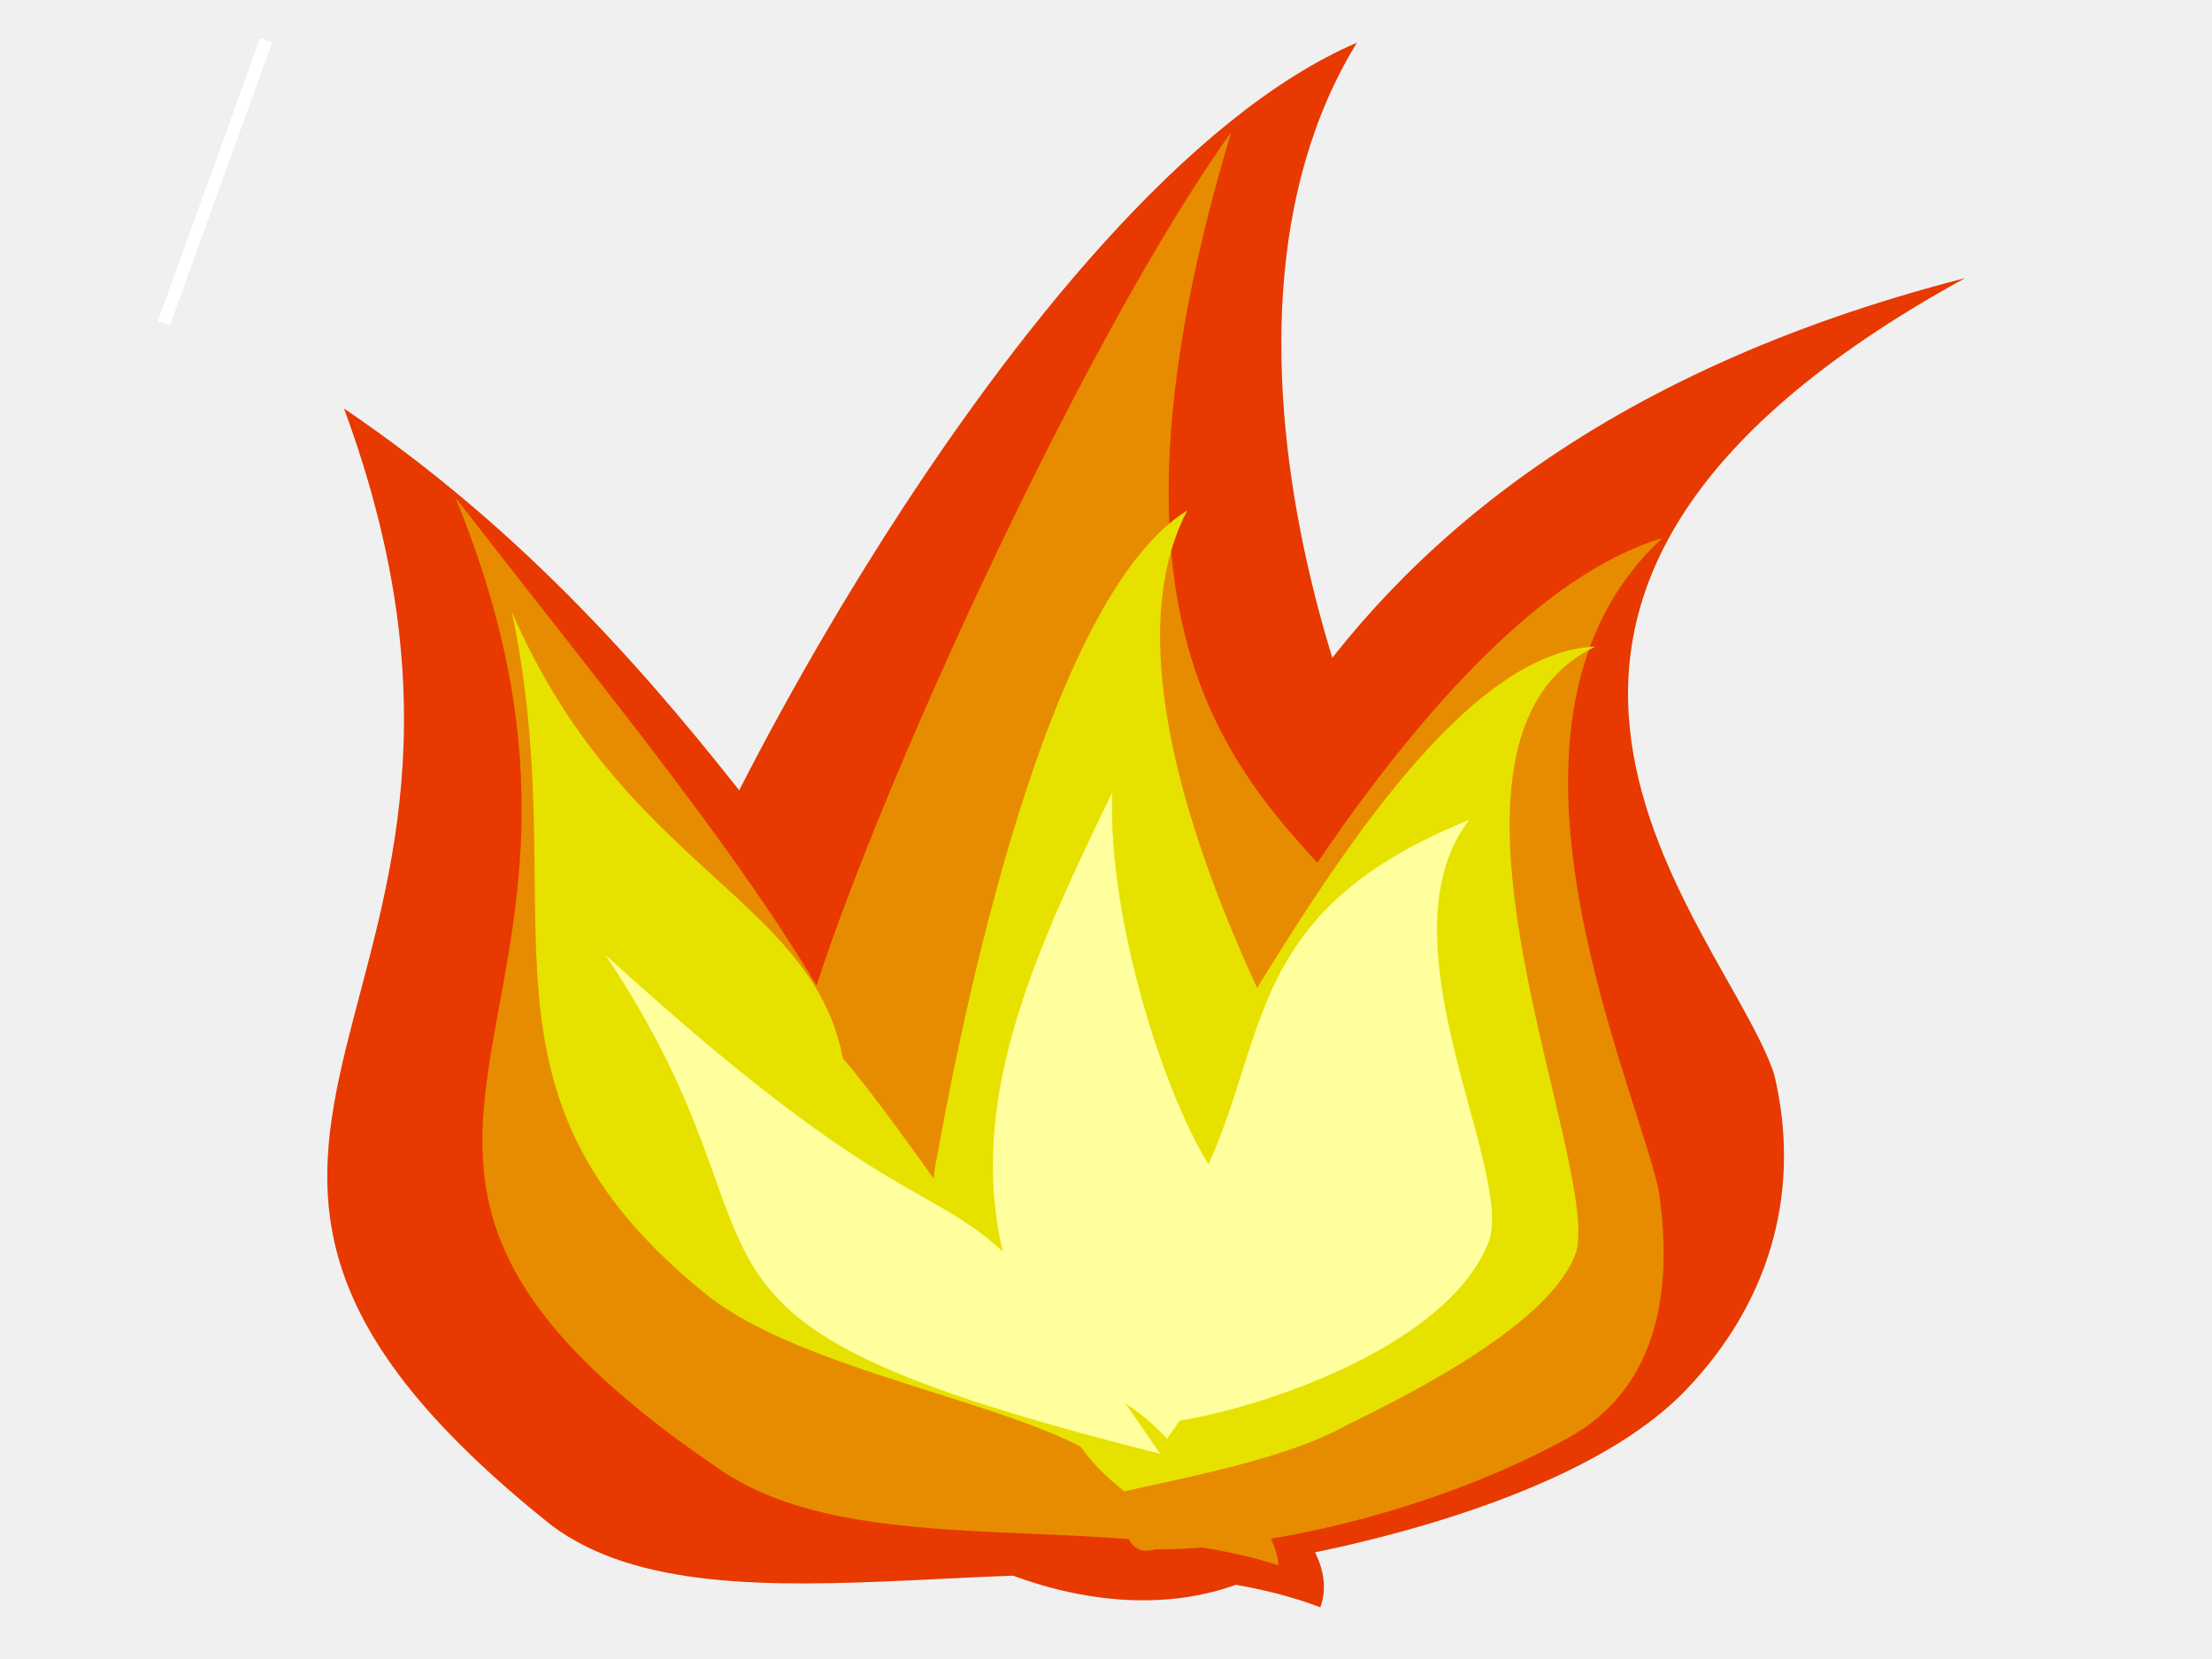
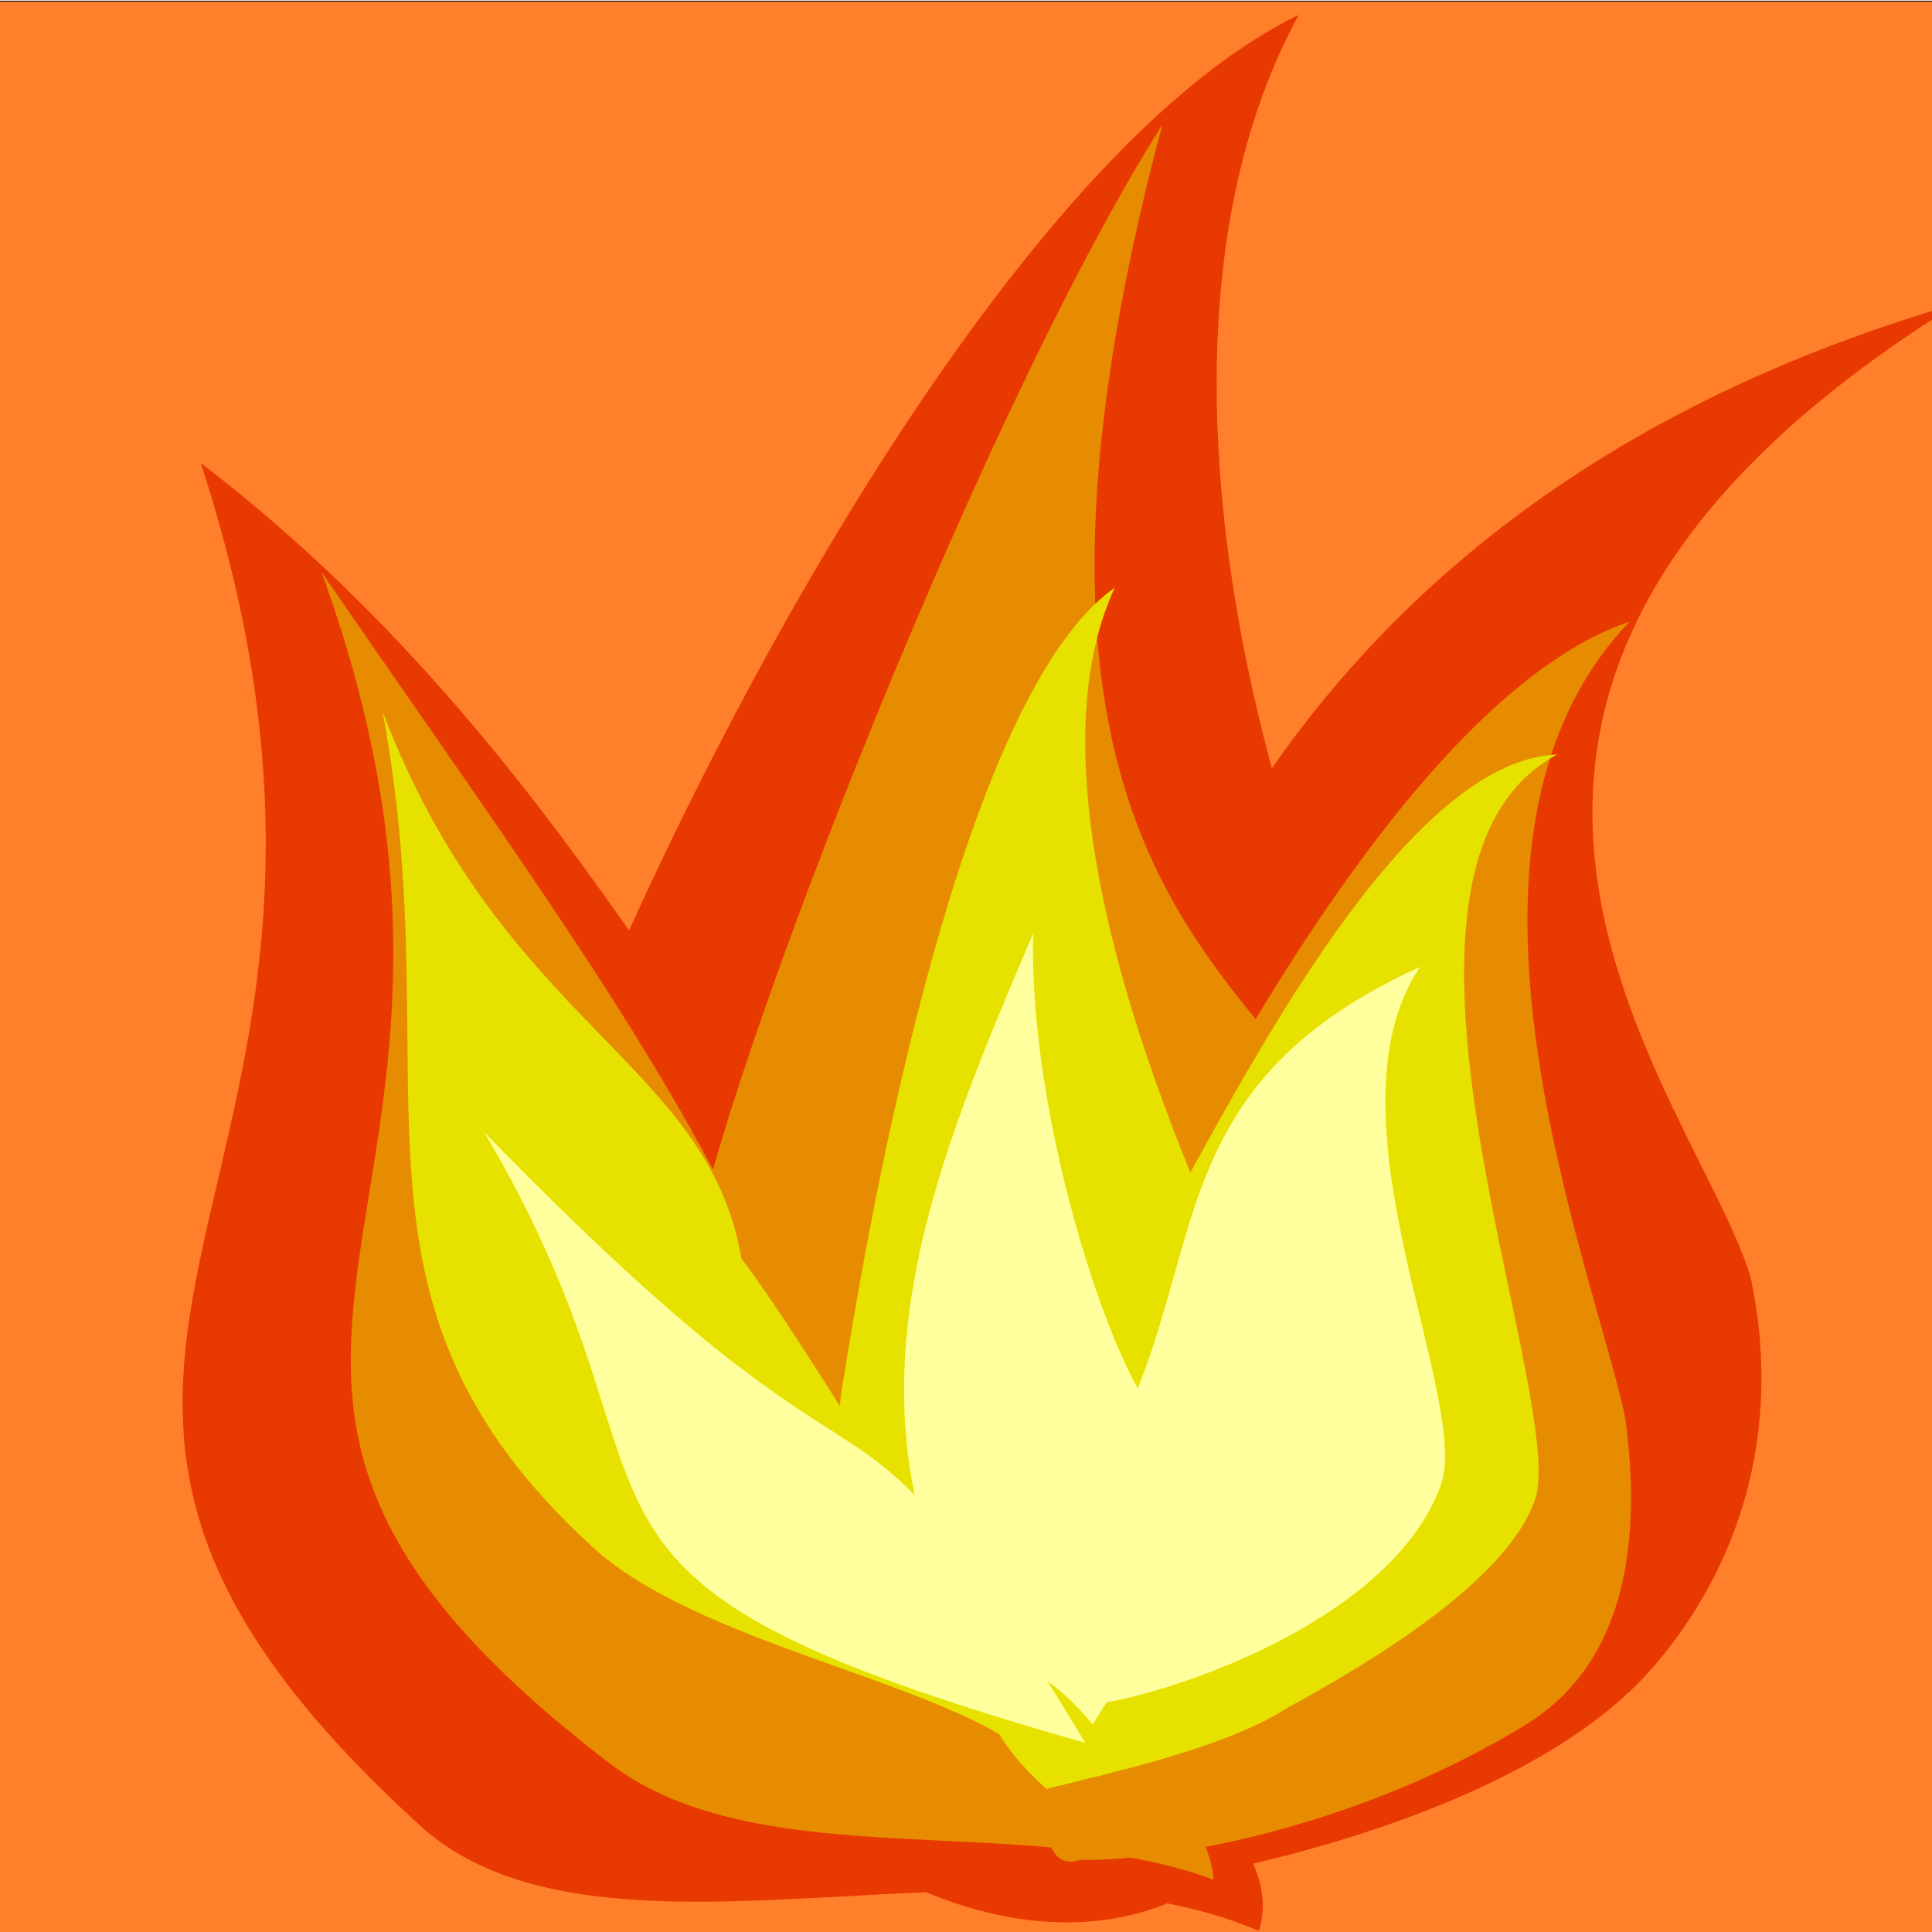
- <svg xmlns="http://www.w3.org/2000/svg" width="1600" height="1200">
-   <g>
-     <path transform="rotate(12.3389 855.589 586.458)" fill="#e73900" fill-rule="evenodd" stroke-width="1pt" id="path2041" d="m816.696,1145.77c2.231,-65.72 -135.082,-94.24 -190.315,-145.56c-91.477,-39.21 -120.454,-100.236 -122.473,-160.332c-7.435,-96.111 140.486,-669.188 355.986,-823.097c-82.585,236.34 122.439,551.159 249.106,655.308c85.71,80.922 117.94,174.093 87.06,265.771c-15.17,73.14 -119.78,117.09 -176.37,182.69c-56.612,39.51 -133.652,43.26 -202.994,25.22z" />
-     <rect transform="rotate(19.8923 155.52 131.441)" id="svg_8" height="217.806" width="9.25" y="22.537" x="150.895" stroke-linecap="null" stroke-linejoin="null" stroke-dasharray="null" stroke-width="1pt" fill="#ffffff" />
-     <path transform="rotate(-8.3519 557.493 735.589)" fill="#e73900" fill-rule="evenodd" stroke-width="1pt" id="path2043" d="m347.464,1076.672c-312.587,-334.094 64.848,-363.932 -31.426,-821.323c236.11,215.78 302.028,480.458 401.152,558.742c68.411,61.481 102.15,135.693 92.952,211.939c-0.927,60.343 108.614,133.463 78.661,189.799c-159.272,-88.809 -433.224,-30.926 -541.338,-139.158l0,0z">Camp Manatoc</path>
-     <path transform="rotate(4.53346 1096.02 666.727)" fill="#e73900" fill-rule="evenodd" stroke-width="1pt" id="path2063" d="m886.914,1156.515c26.951,-54.11 -26.384,-139.878 -43.179,-190.063c-45.566,-45.189 -41.163,-99.752 -19.215,-149.795c32.308,-80.619 37.642,-461.061 559.017,-639.717c-404.353,265.402 -135.861,481.095 -92.09,584.955c25.572,78.93 12.5,161.197 -45.166,232.18c-79.614,98 -292.179,152.012 -359.367,162.441z" />
-     <path transform="rotate(7.67647 844.424 594.257)" fill="#e78c00" fill-rule="evenodd" stroke-width="1pt" id="path1305" d="m817.592,1076.511c1.538,-57.199 -93.134,-82.013 -131.216,-126.684c-63.07,-34.122 -83.048,-87.233 -84.44,-139.535c-5.126,-83.647 120.696,-525.893 221.603,-716.351c-68.858,431.728 108.253,479.68 195.586,570.322c59.097,70.427 81.314,151.515 60.028,231.303c-10.459,63.657 -55.542,121.679 -94.56,178.773c-39.031,34.384 -119.191,17.87 -167,2.172z" />
-     <path transform="rotate(-10.8689 591.698 752.905)" fill="#e78c00" fill-rule="evenodd" stroke-width="1pt" id="path2061" d="m464.059,1044.549c-297.293,-297.594 26.633,-318.319 -55.816,-727.022c97.918,192.641 179.114,337.358 214.769,474.143c52.764,48.301 235.08,343.157 224.153,396.614c-114.899,-63.776 -297.502,-58.045 -383.105,-143.735z">Camp Manatoc</path>
-     <path transform="rotate(-11.5239 564.52 752.521)" fill="#e7e100" fill-rule="evenodd" stroke-width="1pt" id="path2051" d="m475.197,921.826c-149.237,-180.501 -37.786,-286.479 -39.121,-511.926c41.256,197.31 171.746,245.928 170.07,364.455c21.557,35.456 134.433,288.297 124.995,320.787c-50.189,-51.22 -199.401,-104.927 -255.944,-173.316z" />
-     <path transform="rotate(9.20332 1026.37 757.21)" fill="#e78c00" fill-rule="evenodd" stroke-width="1pt" id="path2045" d="m853.183,997.29c-36.7,-36.78 -33.154,-81.189 -15.476,-121.92c26.021,-65.616 140.35,-430.337 303.676,-509.665c-117.949,149.931 37.148,380.56 72.403,465.093c20.597,64.242 26.357,140.23 -36.378,188.974c-94.772,73.637 -214.398,116.521 -281.436,126.802c-42.616,20.217 -29.26,-108.438 -42.787,-149.285z" />
-     <path transform="rotate(10.5184 849.738 716.641)" fill="#e7e100" fill-rule="evenodd" stroke-width="1pt" id="path1310" d="m823.995,1046.011c3.031,-38.14 -53.634,-56.444 -75.161,-86.952c-37.105,-23.93 -47.311,-59.74 -46.238,-94.664c-0.054,-55.909 -2.62,-404.416 92.652,-491.054c-42.17,136.195 116.636,339.221 166.428,401.314c33.357,48.083 43.897,102.598 28.03,155.443c-8.696,42.284 -38.241,80.168 -64.062,117.544c-25,22.223 -73.145,9.725 -101.649,-1.631z">goes brighter</path>
-     <path transform="rotate(13.464 992.829 775.41)" fill="#e7e100" fill-rule="evenodd" stroke-width="1pt" id="path2047" d="m828.723,1063.083c26.781,-30.569 -6.419,-66.76 -3.97,-100.081c-14.104,-33.625 0.7,-67.158 23.873,-95.783c35.697,-46.478 98.428,-391.88 229.296,-428.6c-120.472,97.564 88.73,358.425 88.49,428.457c-4.304,52.307 -85.944,123.001 -132.3,161.039c-33.917,31.917 -101.039,62.589 -145.391,84.088c-34.012,-16.114 -44.675,-29.13 -59.998,-49.119z" />
-     <path transform="rotate(11.4502 820.824 806.284)" fill="#ffff9e" fill-rule="evenodd" stroke-width="1pt" id="path2049" d="m775.913,971.595c-85.571,-117.133 -53.824,-247.81 -17.434,-390.342c16.577,96.711 85.632,214.071 124.669,252.557c26.942,30.225 40.229,66.709 36.607,104.194c-0.365,29.667 -17.694,65.613 -29.491,93.31c-62.725,-43.663 -71.773,-6.511 -114.352,-59.72z" />
-     <path transform="rotate(7.95645 963.934 813.09)" fill="#ffff9e" fill-rule="evenodd" stroke-width="1pt" id="path2065" d="m849.518,922.422c78.919,-132.528 0.793,-236.862 181.667,-340.83c-54.013,96.386 69.52,248.578 56.078,301.352c-22.605,88.749 -178.706,154.804 -218.166,161.644c9.401,-72.978 -53.023,-59.129 -19.579,-122.166z" />
-     <path transform="rotate(-21.3288 638.532 871.106)" fill="#ffff9e" fill-rule="evenodd" stroke-width="1pt" id="path2067" d="m517.289,630.067c176.424,356.684 172.525,176.607 242.485,482.077c-333.472,-237.36 -183.806,-215.935 -242.485,-482.077z" />
-     <text transform="rotate(-0.225035 119.591 25.2803) matrix(4.79899 0 0 1.20895 -281.125 19.2355)" xml:space="preserve" text-anchor="middle" font-family="Arial" font-size="24" id="svg_1" y="12.971" x="83.679" stroke-linecap="null" stroke-linejoin="null" stroke-dasharray="null" stroke-width="0" fill="#000000" />
-     <text xml:space="preserve" text-anchor="middle" font-family="Arial" font-size="24" id="svg_4" y="19.147" x="-206.147" stroke-linecap="null" stroke-linejoin="null" stroke-dasharray="null" stroke-width="0" fill="#000000" />
+ <svg xmlns="http://www.w3.org/2000/svg" width="400" height="400" id="svg3140" version="1.1">
+   <defs id="defs3149" />
+   <g id="g3142">
+     <rect fill="#000000" stroke="#000000" stroke-width="6" stroke-dasharray="null" stroke-linejoin="null" stroke-linecap="null" x="2.425" y="3.164" width="400" height="400" id="svg_9" />
  </g>
+   <path style="fill:#ff7f2a" d="m -0.291,202.904 0,-202.542 202.542,0 202.542,0 0,202.542 0,202.542 -202.542,0 -202.542,0 0,-202.542 z" id="path3153" />
+   <path style="fill:#ff7f2a" d="m -0.291,202.904 0,-202.542 202.542,0 202.542,0 0,202.542 0,202.542 -202.542,0 -202.542,0 0,-202.542 z" id="path3155" />
+   <g id="g3190" transform="matrix(0.3102268,0,0,0.3504934,-35.62911,-7.709111)">
+     <path d="M 816.696,1145.77 C 818.927,1080.05 681.614,1051.53 626.381,1000.21 534.904,961 505.927,899.974 503.908,839.878 496.473,743.767 644.394,170.69 859.894,16.781 777.309,253.121 982.333,567.94 1109,672.089 c 85.71,80.922 117.94,174.093 87.06,265.771 C 1180.89,1011 1076.28,1054.95 1019.69,1120.55 c -56.612,39.51 -133.652,43.26 -202.994,25.22 z" id="path2041" transform="matrix(0.9769007,0.2136937,-0.2136937,0.9769007,145.0859,-169.2872)" style="fill:#e73900;fill-rule:evenodd;stroke-width:1pt" />
+     <rect stroke-linejoin="null" stroke-linecap="null" x="150.895" y="22.537" width="9.25" height="217.806" id="svg_8" transform="matrix(0.9403339,0.3402532,-0.3402532,0.9403339,54.0025,-45.0736)" style="fill:#ffffff;stroke-width:1pt;stroke-dasharray:none" />
+     <path d="M 347.464,1076.672 C 34.877,742.578 412.312,712.74 316.037,255.349 c 236.11,215.78 302.028,480.458 401.152,558.742 68.411,61.481 102.15,135.692 92.952,211.939 -0.927,60.343 108.614,133.463 78.661,189.799 -159.272,-88.809 -433.224,-30.926 -541.338,-139.158 l 0,0 z" id="path2043" transform="matrix(0.9893946,-0.1452525,0.1452525,0.9893946,-100.9337,88.77844)" style="fill:#e73900;fill-rule:evenodd;stroke-width:1pt">Camp Manatoc</path>
+     <path d="M 886.914,1156.515 C 913.865,1102.405 860.53,1016.637 843.734,966.451 798.168,921.262 802.571,866.699 824.519,816.657 856.827,736.038 862.161,355.595 1383.536,176.939 979.183,442.341 1247.675,658.034 1291.447,761.894 c 25.572,78.93 12.499,161.197 -45.166,232.18 -79.614,98 -292.179,152.012 -359.367,162.441 z" id="path2063" transform="matrix(0.9968713,0.07904127,-0.07904127,0.9968713,56.12802,-84.54485)" style="fill:#e73900;fill-rule:evenodd;stroke-width:1pt" />
+     <path d="M 817.592,1076.511 C 819.13,1019.312 724.458,994.498 686.376,949.827 623.306,915.705 603.328,862.594 601.936,810.292 596.81,726.645 722.632,284.399 823.539,93.941 754.681,525.668 931.792,573.621 1019.125,664.263 c 59.097,70.427 81.314,151.515 60.028,231.303 -10.459,63.657 -55.542,121.679 -94.56,178.773 -39.031,34.384 -119.191,17.87 -167,2.172 z" id="path1305" transform="matrix(0.9910381,0.1335792,-0.1335792,0.9910381,86.94798,-107.4718)" style="fill:#e78c00;fill-rule:evenodd;stroke-width:1pt" />
+     <path d="M 464.059,1044.549 C 166.766,746.956 490.693,726.231 408.243,317.527 506.161,510.168 587.357,654.885 623.011,791.67 675.775,839.971 858.091,1134.826 847.164,1188.284 732.265,1124.508 549.662,1130.239 464.059,1044.549 z" id="path2061" transform="matrix(0.9820612,-0.1885624,0.1885624,0.9820612,-131.3552,125.0782)" style="fill:#e78c00;fill-rule:evenodd;stroke-width:1pt">Camp Manatoc</path>
+     <path d="M 475.197,921.826 C 325.96,741.325 437.411,635.347 436.076,409.9 c 41.256,197.31 171.746,245.928 170.07,364.455 21.557,35.456 134.433,288.297 124.995,320.787 -50.189,-51.22 -199.401,-104.927 -255.944,-173.316 z" id="path2051" transform="matrix(0.9798415,-0.1997767,0.1997767,0.9798415,-138.9562,127.9477)" style="fill:#e7e100;fill-rule:evenodd;stroke-width:1pt" />
+     <path d="M 853.183,997.29 C 816.483,960.51 820.029,916.1 837.706,875.37 863.728,809.754 978.056,445.033 1141.382,365.705 c -117.949,149.931 37.148,380.56 72.403,465.093 20.597,64.242 26.357,140.23 -36.378,188.974 -94.772,73.637 -214.399,116.521 -281.436,126.802 -42.616,20.217 -29.26,-108.438 -42.787,-149.285 z" id="path2045" transform="matrix(0.987127,0.1599384,-0.1599384,0.987127,134.3194,-154.4084)" style="fill:#e78c00;fill-rule:evenodd;stroke-width:1pt" />
+     <path d="m 823.995,1046.011 c 3.031,-38.14 -53.634,-56.444 -75.161,-86.952 -37.105,-23.93 -47.311,-59.74 -46.238,-94.664 -0.054,-55.909 -2.62,-404.416 92.652,-491.054 -42.17,136.195 116.636,339.221 166.428,401.314 33.357,48.083 43.897,102.598 28.03,155.443 -8.696,42.284 -38.241,80.168 -64.062,117.544 -25,22.223 -73.145,9.725 -101.649,-1.631 z" id="path1310" transform="matrix(0.9831963,0.1825513,-0.1825513,0.9831963,145.1025,-143.0786)" style="fill:#e7e100;fill-rule:evenodd;stroke-width:1pt">goes brighter</path>
+     <path d="m 828.723,1063.083 c 26.781,-30.57 -6.419,-66.76 -3.97,-100.081 -14.104,-33.625 0.7,-67.158 23.873,-95.783 35.697,-46.478 98.428,-391.88 229.296,-428.6 -120.472,97.564 88.73,358.425 88.49,428.457 -4.303,52.307 -85.944,123.001 -132.3,161.039 -33.917,31.916 -101.039,62.589 -145.391,84.088 -34.012,-16.114 -44.675,-29.13 -59.998,-49.119 z" id="path2047" transform="matrix(0.9725164,0.2328344,-0.2328344,0.9725164,207.8286,-209.8536)" style="fill:#e7e100;fill-rule:evenodd;stroke-width:1pt" />
+     <path d="M 775.913,971.595 C 690.342,854.462 722.089,723.784 758.48,581.253 c 16.577,96.711 85.632,214.071 124.669,252.557 26.942,30.225 40.229,66.709 36.607,104.194 -0.365,29.667 -17.694,65.613 -29.491,93.31 -62.725,-43.663 -71.773,-6.511 -114.352,-59.72 z" id="path2049" transform="matrix(0.9800976,0.1985161,-0.1985161,0.9800976,176.3967,-146.8998)" style="fill:#ffff9e;fill-rule:evenodd;stroke-width:1pt" />
+     <path d="m 849.518,922.422 c 78.919,-132.528 0.793,-236.862 181.667,-340.83 -54.013,96.386 69.519,248.578 56.078,301.352 -22.605,88.749 -178.706,154.804 -218.166,161.644 9.401,-72.978 -53.023,-59.129 -19.579,-122.166 z" id="path2065" transform="matrix(0.9903736,0.1384204,-0.1384204,0.9903736,121.8275,-125.6009)" style="fill:#ffff9e;fill-rule:evenodd;stroke-width:1pt" />
+     <path d="M 517.289,630.067 C 693.713,986.751 689.814,806.675 759.774,1112.144 426.302,874.784 575.968,896.208 517.289,630.067 z" id="path2067" transform="matrix(0.9315085,-0.3637195,0.3637195,0.9315085,-273.1042,291.9099)" style="fill:#ffff9e;fill-rule:evenodd;stroke-width:1pt" />
+     <text stroke-linejoin="null" stroke-linecap="null" x="83.679" y="12.971" id="svg_1" font-size="24" xml:space="preserve" transform="matrix(4.798953,-0.01884847,0.00474826,1.208941,-281.1456,20.80939)" style="font-size:24px;text-anchor:middle;fill:#000000;stroke-width:0;stroke-dasharray:none;font-family:Arial" />
+     <text stroke-linejoin="null" stroke-linecap="null" x="-206.147" y="19.147" id="svg_4" font-size="24" xml:space="preserve" style="font-size:24px;text-anchor:middle;fill:#000000;stroke-width:0;stroke-dasharray:none;font-family:Arial" />
+   </g>
+   <rect style="fill:#ff7f2a" id="rect3230" width="50" height="83.051" x="-1.3962951e-007" y="0.847" />
</svg>
